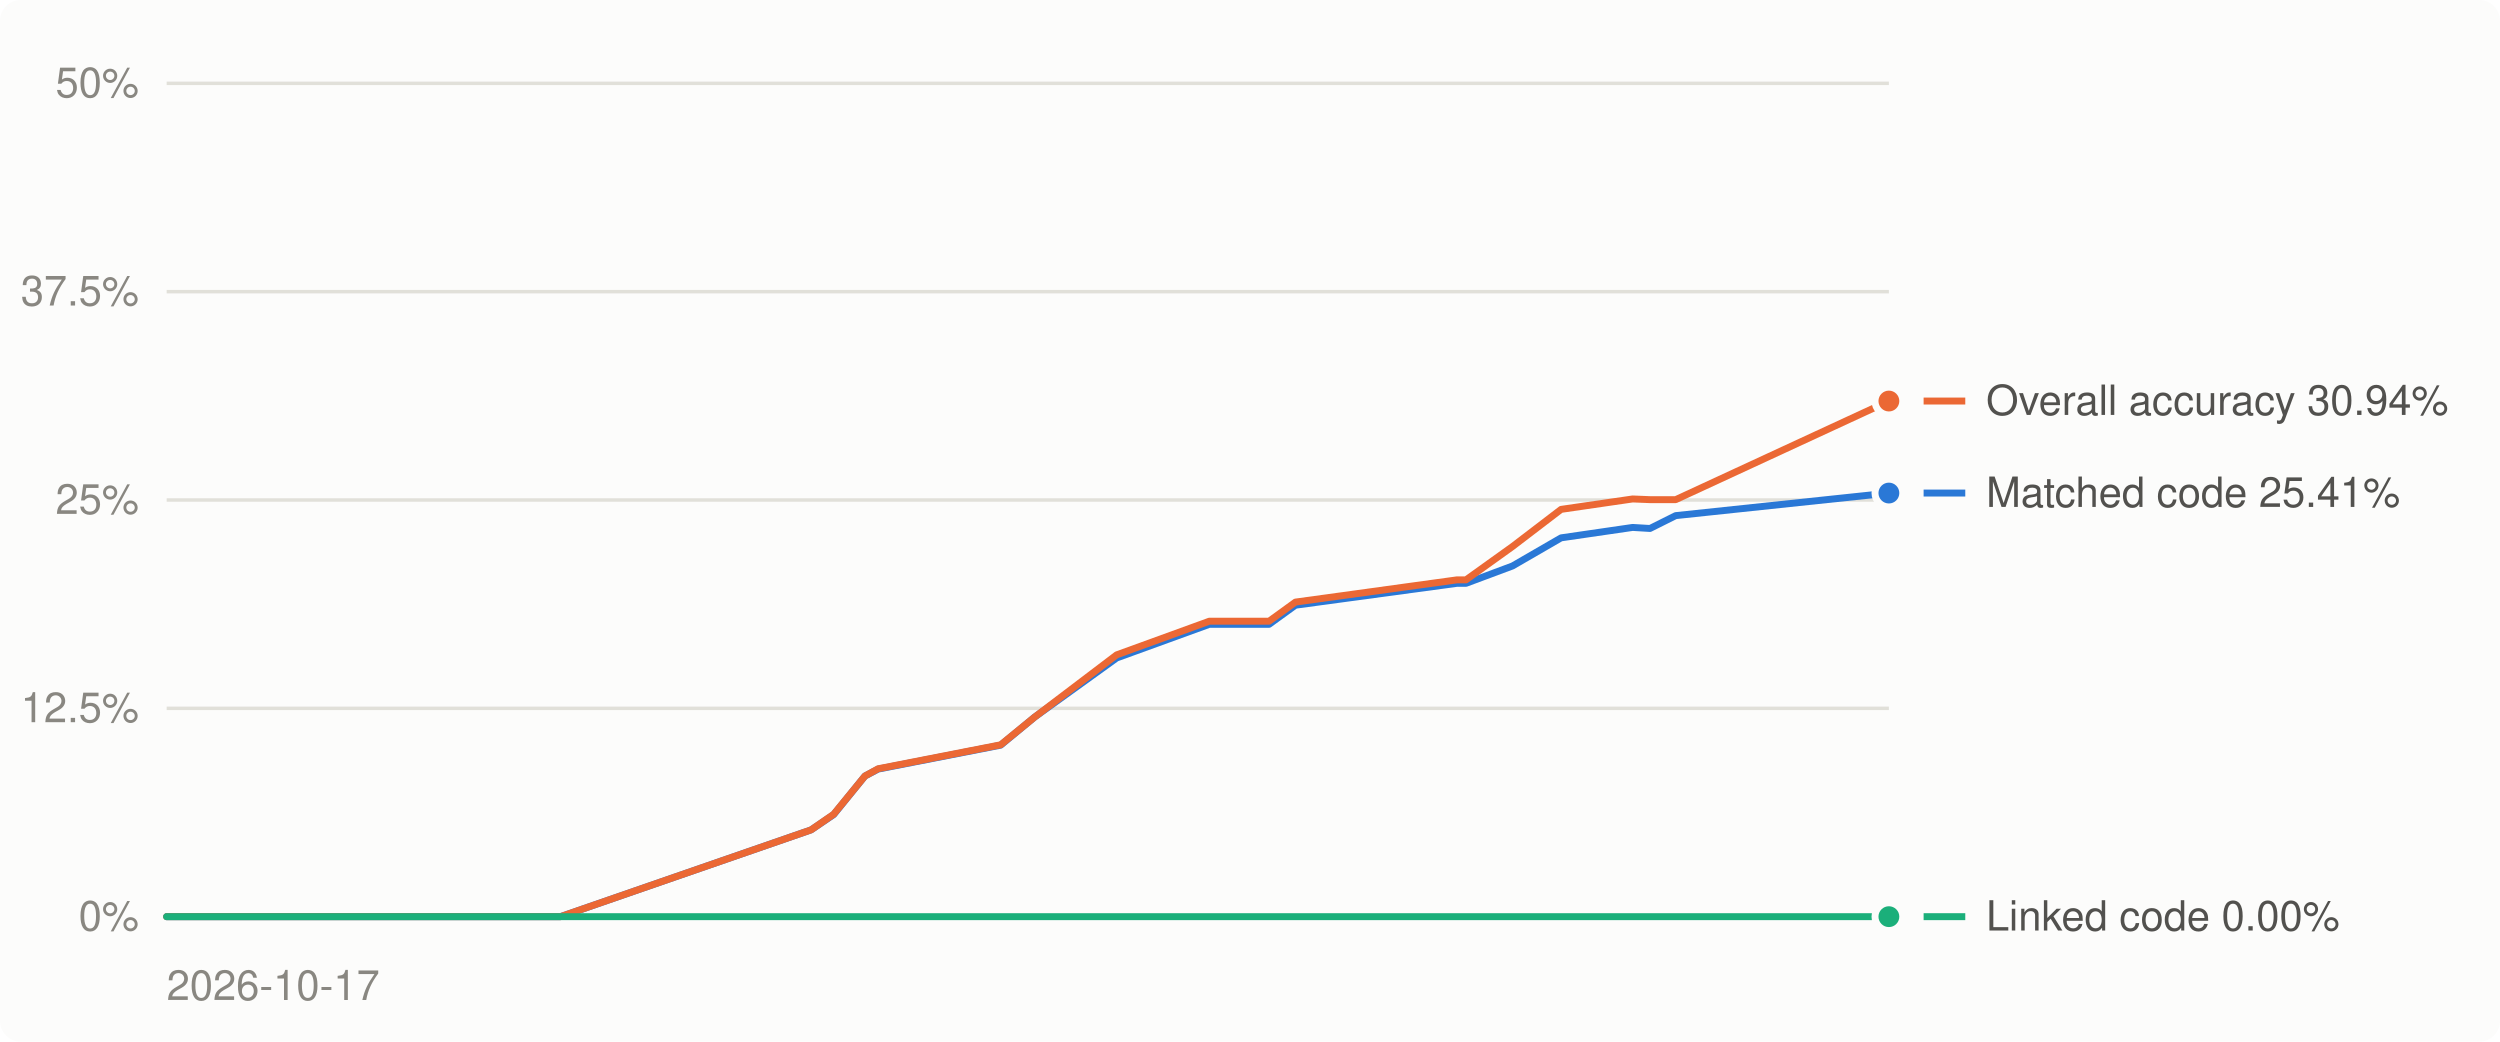
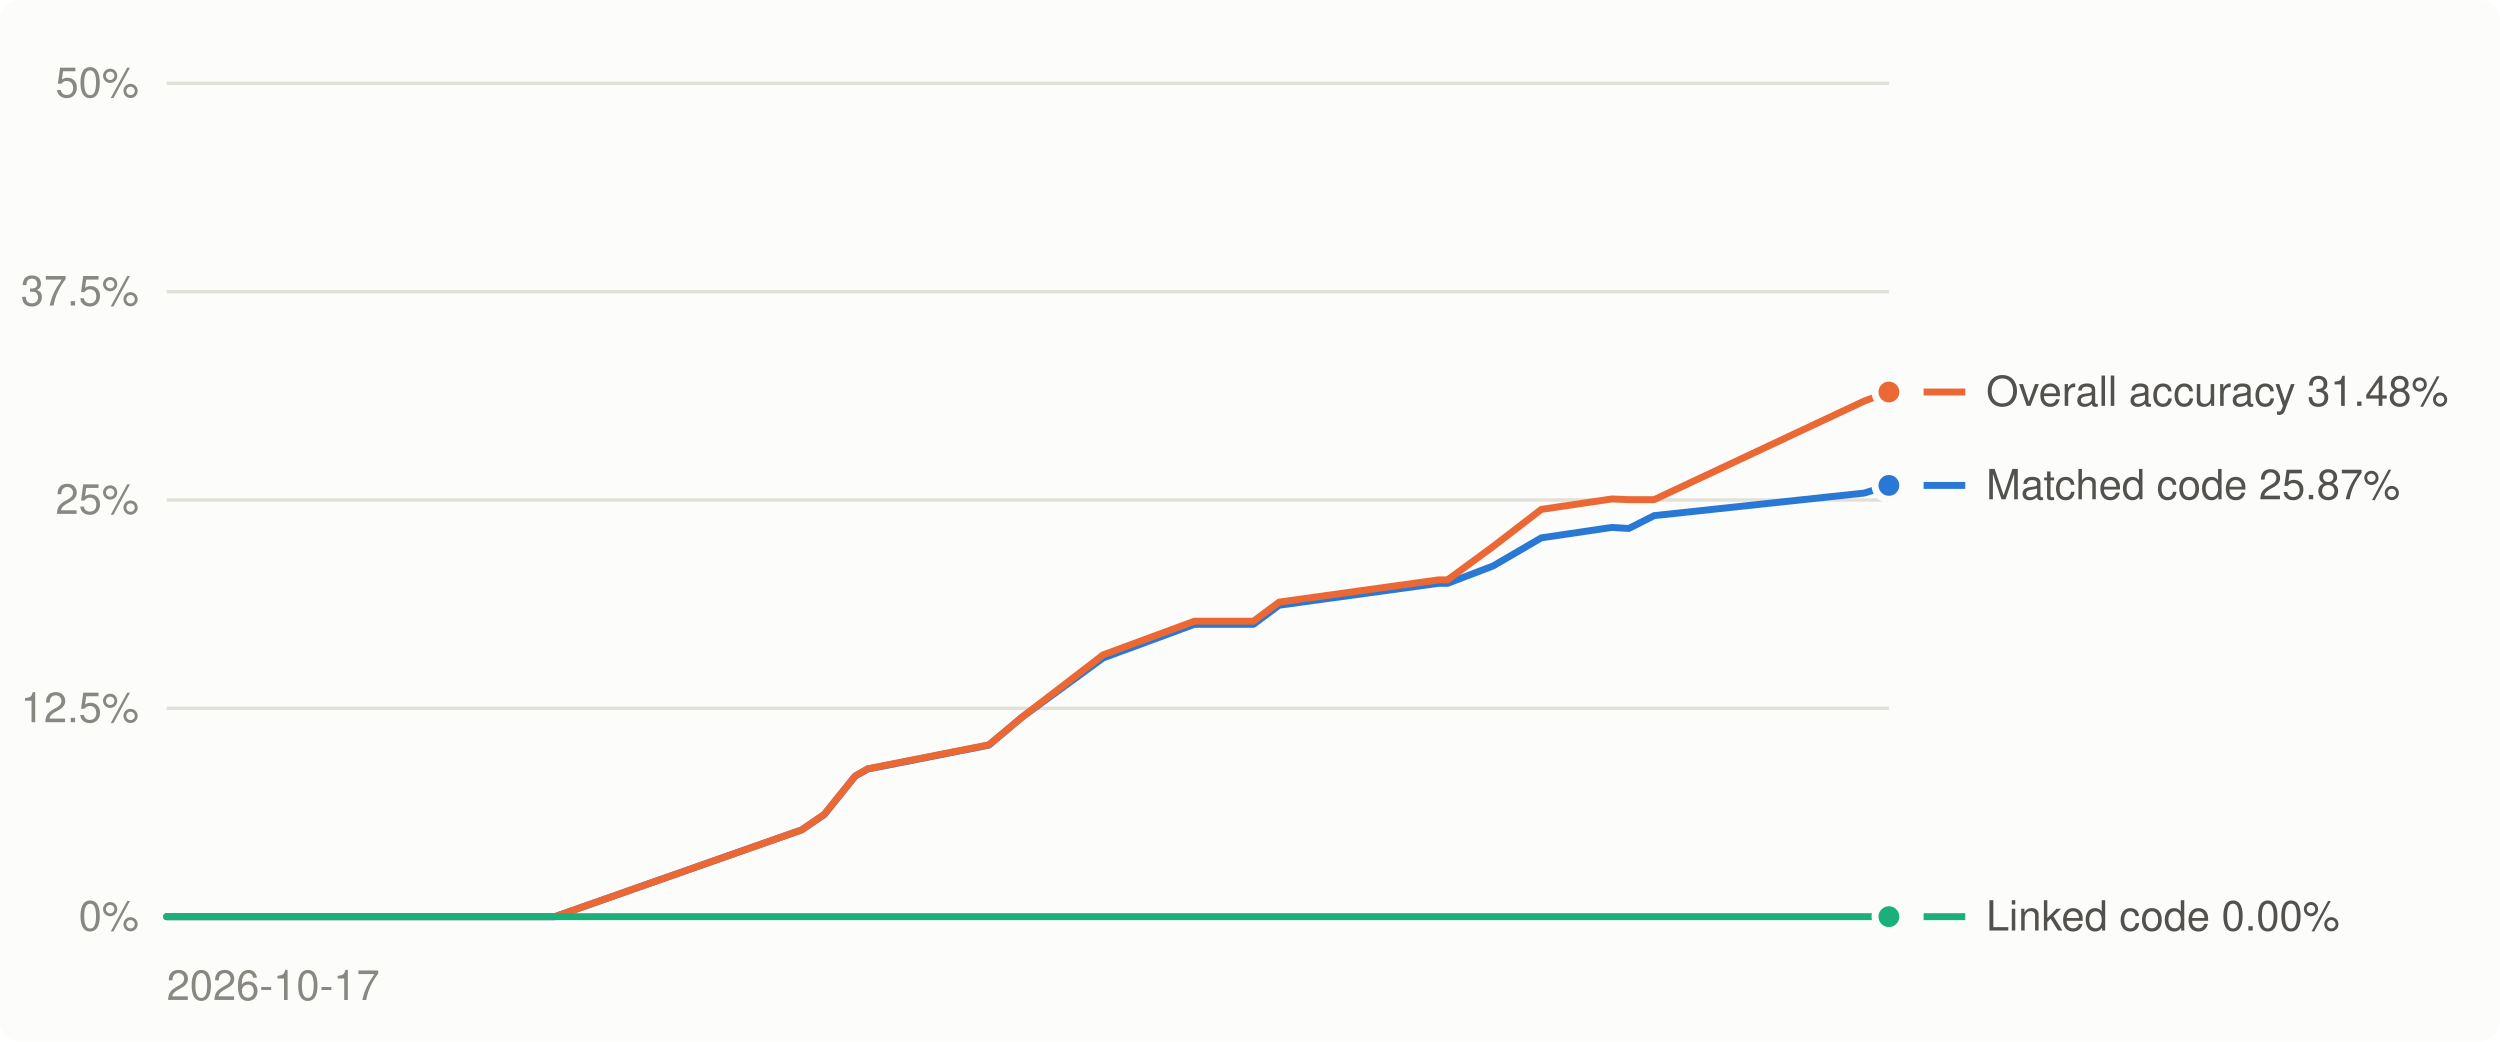
<svg xmlns="http://www.w3.org/2000/svg" viewBox="0 0 720 300" width="720" height="300" role="img" aria-label="Decompilation progress over time">
  <style>
.bg{fill:#fcfcfb}.grid{stroke:#e1e0d9}.muted{fill:#898781}.lbl{fill:#52514e}.ln0{stroke:#2a78d6}.dot0{fill:#2a78d6;stroke:#fcfcfb}.ln1{stroke:#eb6834}.dot1{fill:#eb6834;stroke:#fcfcfb}.ln2{stroke:#1baf7a}.dot2{fill:#1baf7a;stroke:#fcfcfb}
@media (prefers-color-scheme: dark){.bg{fill:#1a1a19}.grid{stroke:#2c2c2a}.muted{fill:#898781}.lbl{fill:#c3c2b7}.ln0{stroke:#3987e5}.dot0{fill:#3987e5;stroke:#1a1a19}.ln1{stroke:#d95926}.dot1{fill:#d95926;stroke:#1a1a19}.ln2{stroke:#199e70}.dot2{fill:#199e70;stroke:#1a1a19}}
text{font:12px -apple-system,BlinkMacSystemFont,'Segoe UI',Helvetica,Arial,sans-serif}
</style>
  <rect class="bg" width="720" height="300" rx="6" />
  <line x1="48" x2="544" y1="264.0" y2="264.0" class="grid" stroke-width="1" />
  <text x="40" y="268.0" class="muted" text-anchor="end">0%</text>
  <line x1="48" x2="544" y1="204.0" y2="204.0" class="grid" stroke-width="1" />
  <text x="40" y="208.0" class="muted" text-anchor="end">12.5%</text>
  <line x1="48" x2="544" y1="144.0" y2="144.0" class="grid" stroke-width="1" />
  <text x="40" y="148.0" class="muted" text-anchor="end">25%</text>
  <line x1="48" x2="544" y1="84.0" y2="84.0" class="grid" stroke-width="1" />
  <text x="40" y="88.0" class="muted" text-anchor="end">37.5%</text>
  <line x1="48" x2="544" y1="24.0" y2="24.0" class="grid" stroke-width="1" />
  <text x="40" y="28.0" class="muted" text-anchor="end">50%</text>
  <text class="muted" x="48.0" y="288" text-anchor="start">2026-10-17</text>
-   <polyline points="48.0,264.0 161.4,264.0 233.6,239.0 240.1,234.6 249.1,223.5 252.9,221.5 288.2,214.6 298.0,206.5 321.6,189.5 348.3,179.8 365.5,179.8 373.1,174.3 419.6,168.0 422.2,168.0 435.6,163.0 449.6,154.9 470.2,151.9 475.2,152.2 482.6,148.5 544.0,142.0" fill="none" class="ln0" stroke-width="2" stroke-linejoin="round" stroke-linecap="round" />
-   <polyline points="48.0,264.0 161.4,264.0 233.6,239.0 240.1,234.5 249.1,223.5 252.9,221.4 288.2,214.5 298.0,206.5 321.6,188.6 348.3,178.9 365.5,178.9 373.1,173.4 419.6,167.0 422.2,167.0 435.6,157.4 449.6,146.7 470.2,143.7 475.2,143.9 482.6,143.9 544.0,115.5" fill="none" class="ln1" stroke-width="2" stroke-linejoin="round" stroke-linecap="round" />
-   <polyline points="48.0,264.0 161.4,264.0 233.6,264.0 240.1,264.0 249.1,264.0 252.9,264.0 288.2,264.0 298.0,264.0 321.6,264.0 348.3,264.0 365.5,264.0 373.1,264.0 419.6,264.0 422.2,264.0 435.6,264.0 449.6,264.0 470.2,264.0 475.2,264.0 482.6,264.0 544.0,264.0" fill="none" class="ln2" stroke-width="2" stroke-linejoin="round" stroke-linecap="round" />
-   <circle cx="544.0" cy="142.0" r="4" class="dot0" stroke-width="2" />
-   <circle cx="544.0" cy="115.5" r="4" class="dot1" stroke-width="2" />
+   <polyline points="48.0,264.0 159.8,264.0 230.9,239.0 237.4,234.6 246.3,223.5 249.9,221.5 284.8,214.6 294.4,206.5 317.7,189.5 344.0,179.8 361.0,179.8 368.4,174.3 414.3,168.0 416.9,168.0 430.0,163.0 443.9,154.9 464.2,151.9 469.1,152.2 476.4,148.5 536.9,142.0 544.0,139.8" fill="none" class="ln0" stroke-width="2" stroke-linejoin="round" stroke-linecap="round" />
+   <polyline points="48.0,264.0 159.8,264.0 230.9,239.0 237.4,234.5 246.3,223.5 249.9,221.4 284.8,214.5 294.4,206.5 317.7,188.6 344.0,178.9 361.0,178.9 368.4,173.4 414.3,167.0 416.9,167.0 430.0,157.4 443.9,146.7 464.2,143.7 469.1,143.9 476.4,143.9 536.9,115.5 544.0,112.9" fill="none" class="ln1" stroke-width="2" stroke-linejoin="round" stroke-linecap="round" />
+   <polyline points="48.0,264.0 159.8,264.0 230.9,264.0 237.4,264.0 246.3,264.0 249.9,264.0 284.8,264.0 294.4,264.0 317.7,264.0 344.0,264.0 361.0,264.0 368.4,264.0 414.3,264.0 416.9,264.0 430.0,264.0 443.9,264.0 464.2,264.0 469.1,264.0 476.4,264.0 536.9,264.0 544.0,264.0" fill="none" class="ln2" stroke-width="2" stroke-linejoin="round" stroke-linecap="round" />
+   <circle cx="544.0" cy="139.8" r="4" class="dot0" stroke-width="2" />
+   <circle cx="544.0" cy="112.9" r="4" class="dot1" stroke-width="2" />
  <circle cx="544.0" cy="264.0" r="4" class="dot2" stroke-width="2" />
  <line x1="554" x2="566" y1="264.0" y2="264.0" class="ln2" stroke-width="2" />
  <text class="lbl" x="572" y="268.0">Linked code 0.00%</text>
-   <line x1="554" x2="566" y1="142.0" y2="142.0" class="ln0" stroke-width="2" />
-   <text class="lbl" x="572" y="146.0">Matched code 25.41%</text>
-   <line x1="554" x2="566" y1="115.5" y2="115.5" class="ln1" stroke-width="2" />
-   <text class="lbl" x="572" y="119.5">Overall accuracy 30.94%</text>
+   <line x1="554" x2="566" y1="139.8" y2="139.8" class="ln0" stroke-width="2" />
+   <text class="lbl" x="572" y="143.8">Matched code 25.87%</text>
+   <line x1="554" x2="566" y1="112.9" y2="112.9" class="ln1" stroke-width="2" />
+   <text class="lbl" x="572" y="116.9">Overall accuracy 31.48%</text>
</svg>
